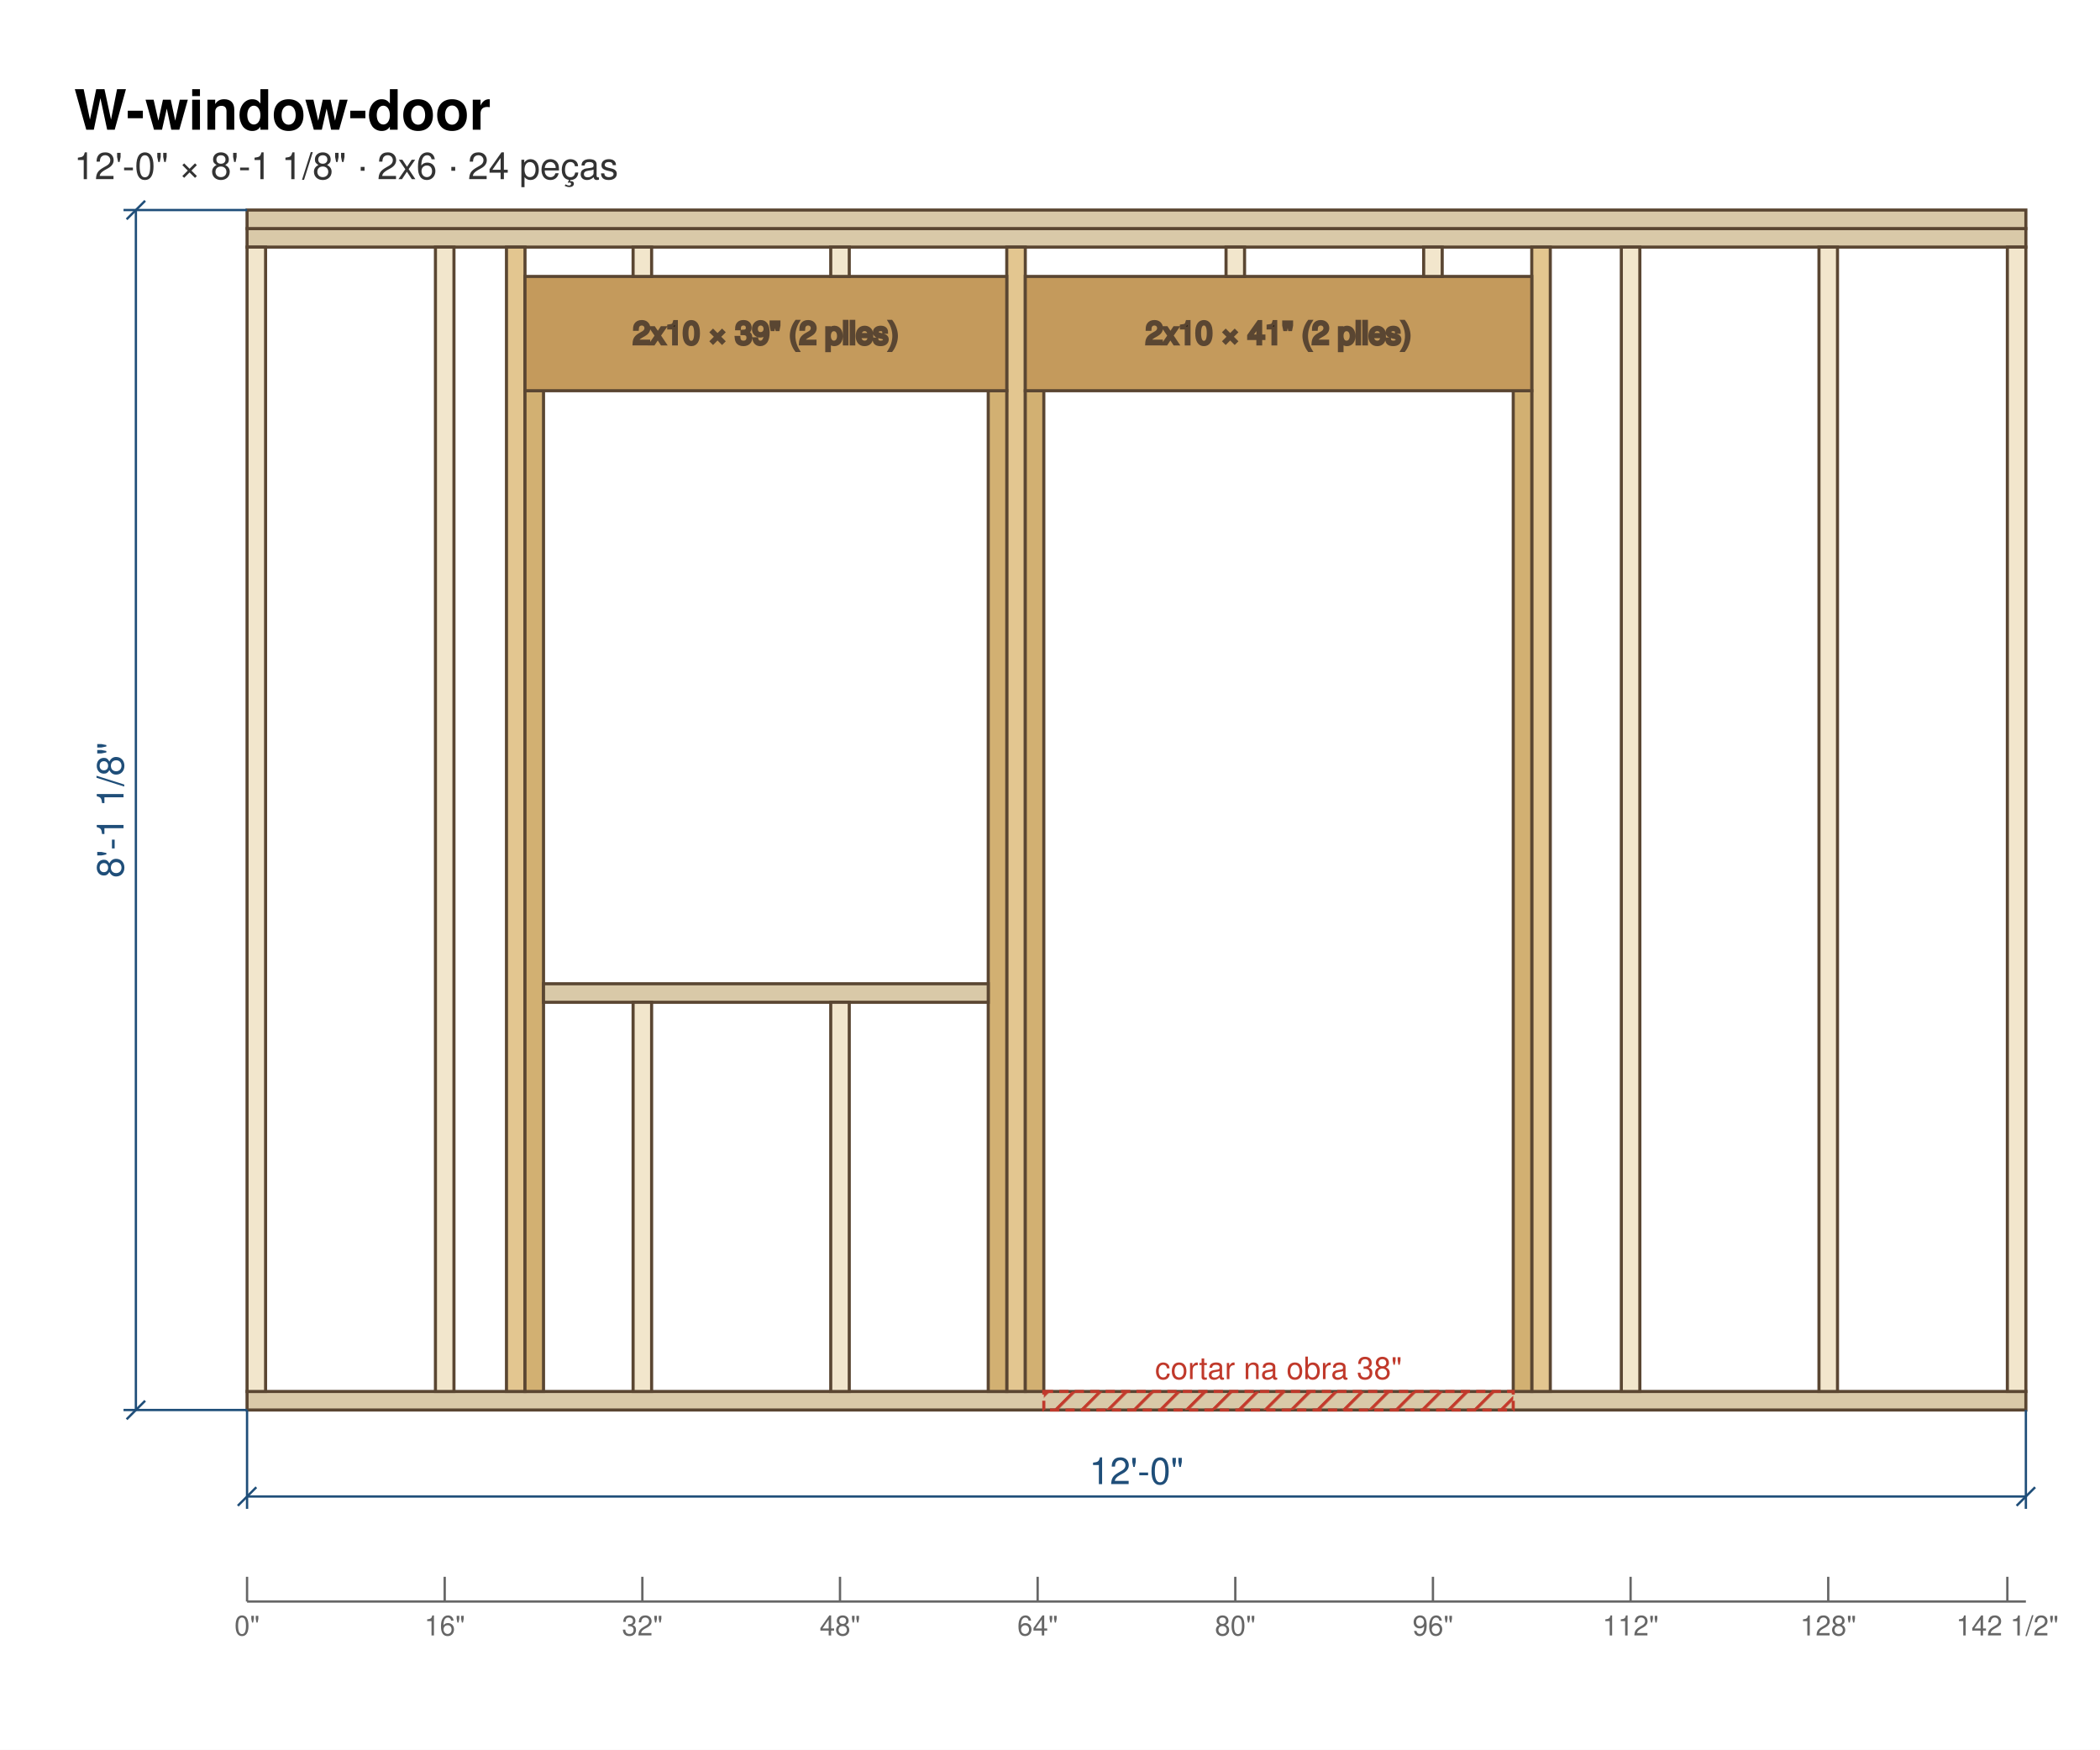
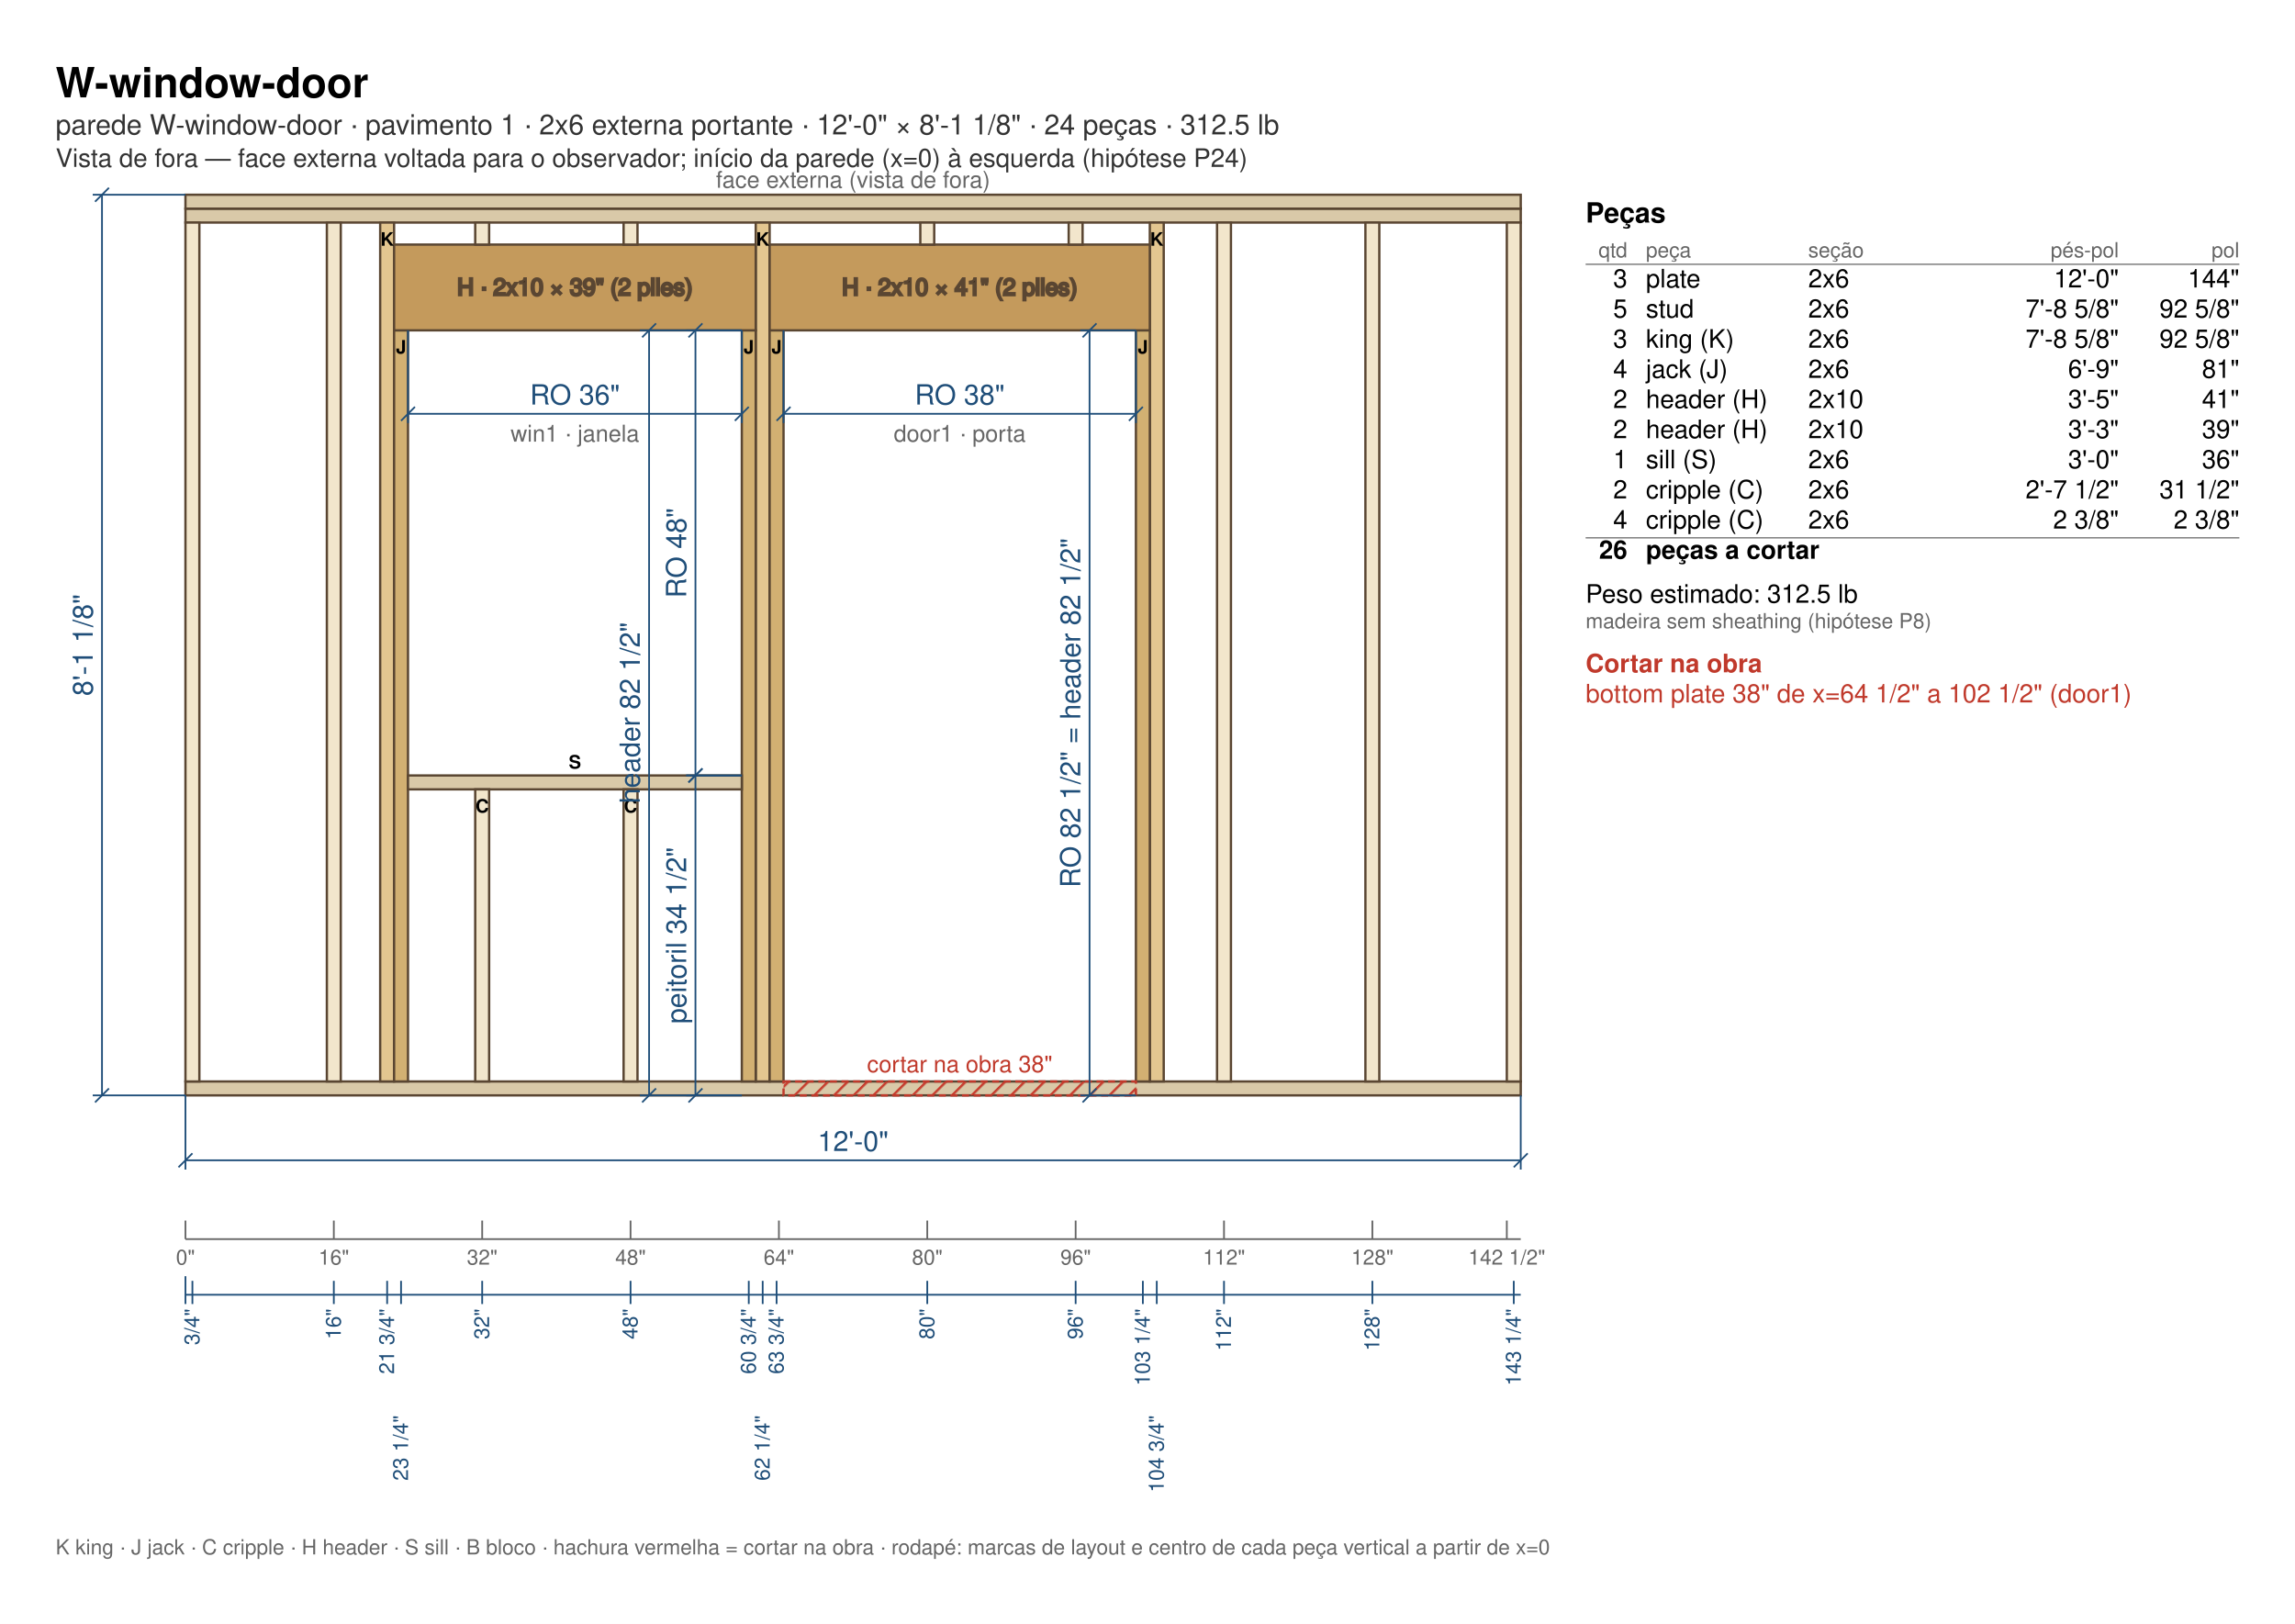
- <svg xmlns="http://www.w3.org/2000/svg" width="680" height="566.5" viewBox="0 0 680 566.5" font-family="Helvetica, Arial, sans-serif">
-   <rect width="680" height="566.5" fill="#ffffff" />
+ <svg xmlns="http://www.w3.org/2000/svg" width="990" height="700.5" viewBox="0 0 990 700.5" font-family="Helvetica, Arial, sans-serif">
+   <rect width="990" height="700.5" fill="#ffffff" />
  <text x="24" y="42" font-size="18" font-weight="bold" fill="#000">W-window-door</text>
-   <text x="24" y="58" font-size="12" fill="#333">12'-0" × 8'-1 1/8" · 2x6 · 24 peças</text>
-   <rect x="80" y="68" width="576" height="388.5" fill="none" stroke="#999" stroke-width="0.5" stroke-dasharray="4 3" />
+   <text class="info" x="24" y="58" font-size="12" fill="#333">parede W-window-door · pavimento 1 · 2x6 externa portante · 12'-0" × 8'-1 1/8" · 24 peças · 312.5 lb</text>
+   <text class="view" x="24" y="72" font-size="11" fill="#333">Vista de fora — face externa voltada para o observador; início da parede (x=0) à esquerda (hipótese P24)</text>
+   <rect x="80" y="84" width="576" height="388.5" fill="none" stroke="#999" stroke-width="0.5" stroke-dasharray="4 3" />
  <g class="members" stroke="#5a4632" stroke-width="1">
-     <rect class="member bottomPlate" x="80" y="450.5" width="576" height="6" fill="#d9c9a8" />
-     <rect class="member topPlate" x="80" y="74" width="576" height="6" fill="#d9c9a8" />
-     <rect class="member doubleTopPlate" x="80" y="68" width="576" height="6" fill="#d9c9a8" />
-     <rect class="member stud" x="80" y="80" width="6" height="370.5" fill="#f2e6cc" />
-     <rect class="member stud" x="141" y="80" width="6" height="370.5" fill="#f2e6cc" />
-     <rect class="member stud" x="525" y="80" width="6" height="370.5" fill="#f2e6cc" />
-     <rect class="member stud" x="589" y="80" width="6" height="370.5" fill="#f2e6cc" />
-     <rect class="member stud" x="650" y="80" width="6" height="370.5" fill="#f2e6cc" />
-     <rect class="member kingStud" x="164" y="80" width="6" height="370.5" fill="#e3c690" />
-     <rect class="member kingStud" x="326" y="80" width="6" height="370.5" fill="#e3c690" />
-     <rect class="member kingStud" x="496" y="80" width="6" height="370.5" fill="#e3c690" />
-     <rect class="member jackStud" x="170" y="126.5" width="6" height="324" fill="#d2b072" />
-     <rect class="member jackStud" x="320" y="126.5" width="6" height="324" fill="#d2b072" />
-     <rect class="member header" x="170" y="89.5" width="156" height="37" fill="#c49a5c" />
-     <text x="248" y="108" font-size="10" fill="#000" text-anchor="middle" dominant-baseline="middle">2x10 × 39" (2 plies)</text>
-     <rect class="member sill" x="176" y="318.5" width="144" height="6" fill="#d9c9a8" />
-     <rect class="member cripple" x="205" y="324.5" width="6" height="126" fill="#f2e6cc" />
-     <rect class="member cripple" x="269" y="324.5" width="6" height="126" fill="#f2e6cc" />
-     <rect class="member cripple" x="205" y="80" width="6" height="9.5" fill="#f2e6cc" />
-     <rect class="member cripple" x="269" y="80" width="6" height="9.5" fill="#f2e6cc" />
-     <rect class="member jackStud" x="332" y="126.5" width="6" height="324" fill="#d2b072" />
-     <rect class="member jackStud" x="490" y="126.5" width="6" height="324" fill="#d2b072" />
-     <rect class="member header" x="332" y="89.5" width="164" height="37" fill="#c49a5c" />
-     <text x="414" y="108" font-size="10" fill="#000" text-anchor="middle" dominant-baseline="middle">2x10 × 41" (2 plies)</text>
-     <rect class="member cripple" x="397" y="80" width="6" height="9.5" fill="#f2e6cc" />
-     <rect class="member cripple" x="461" y="80" width="6" height="9.5" fill="#f2e6cc" />
+     <rect class="member bottomPlate" x="80" y="466.5" width="576" height="6" fill="#d9c9a8" />
+     <rect class="member topPlate" x="80" y="90" width="576" height="6" fill="#d9c9a8" />
+     <rect class="member doubleTopPlate" x="80" y="84" width="576" height="6" fill="#d9c9a8" />
+     <rect class="member stud" x="80" y="96" width="6" height="370.5" fill="#f2e6cc" />
+     <rect class="member stud" x="141" y="96" width="6" height="370.5" fill="#f2e6cc" />
+     <rect class="member stud" x="525" y="96" width="6" height="370.5" fill="#f2e6cc" />
+     <rect class="member stud" x="589" y="96" width="6" height="370.5" fill="#f2e6cc" />
+     <rect class="member stud" x="650" y="96" width="6" height="370.5" fill="#f2e6cc" />
+     <rect class="member kingStud" x="164" y="96" width="6" height="370.5" fill="#e3c690" />
+     <rect class="member kingStud" x="326" y="96" width="6" height="370.5" fill="#e3c690" />
+     <rect class="member kingStud" x="496" y="96" width="6" height="370.5" fill="#e3c690" />
+     <rect class="member jackStud" x="170" y="142.5" width="6" height="324" fill="#d2b072" />
+     <rect class="member jackStud" x="320" y="142.5" width="6" height="324" fill="#d2b072" />
+     <rect class="member header" x="170" y="105.5" width="156" height="37" fill="#c49a5c" />
+     <text x="248" y="124" font-size="10" fill="#000" text-anchor="middle" dominant-baseline="middle">H · 2x10 × 39" (2 plies)</text>
+     <rect class="member sill" x="176" y="334.5" width="144" height="6" fill="#d9c9a8" />
+     <rect class="member cripple" x="205" y="340.5" width="6" height="126" fill="#f2e6cc" />
+     <rect class="member cripple" x="269" y="340.5" width="6" height="126" fill="#f2e6cc" />
+     <rect class="member cripple" x="205" y="96" width="6" height="9.5" fill="#f2e6cc" />
+     <rect class="member cripple" x="269" y="96" width="6" height="9.5" fill="#f2e6cc" />
+     <rect class="member jackStud" x="332" y="142.5" width="6" height="324" fill="#d2b072" />
+     <rect class="member jackStud" x="490" y="142.5" width="6" height="324" fill="#d2b072" />
+     <rect class="member header" x="332" y="105.5" width="164" height="37" fill="#c49a5c" />
+     <text x="414" y="124" font-size="10" fill="#000" text-anchor="middle" dominant-baseline="middle">H · 2x10 × 41" (2 plies)</text>
+     <rect class="member cripple" x="397" y="96" width="6" height="9.5" fill="#f2e6cc" />
+     <rect class="member cripple" x="461" y="96" width="6" height="9.5" fill="#f2e6cc" />
+   </g>
+   <g class="labels" font-size="8" font-weight="bold" fill="#000" text-anchor="middle">
+     <text class="label kingStud" x="167" y="106">K</text>
+     <text class="label jackStud" x="173" y="152.5">J</text>
+     <text class="label cripple" x="208" y="350.5">C</text>
+     <text class="label cripple" x="272" y="350.5">C</text>
+     <text class="label jackStud" x="323" y="152.5">J</text>
+     <text class="label kingStud" x="329" y="106">K</text>
+     <text class="label jackStud" x="335" y="152.5">J</text>
+     <text class="label jackStud" x="493" y="152.5">J</text>
+     <text class="label kingStud" x="499" y="106">K</text>
+     <text class="label sill" x="248" y="331.5">S</text>
  </g>
  <defs>
    <pattern id="field-cut-hatch" width="6" height="6" patternUnits="userSpaceOnUse" patternTransform="rotate(45)">
      <line x1="0" y1="0" x2="0" y2="6" stroke="#c0392b" stroke-width="2" />
    </pattern>
  </defs>
-   <rect class="field-cut" x="338" y="450.5" width="152" height="6" fill="url(#field-cut-hatch)" stroke="#c0392b" stroke-width="1" stroke-dasharray="3 2" />
-   <text x="414" y="446.5" font-size="10" fill="#c0392b" text-anchor="middle">cortar na obra 38"</text>
+   <rect class="field-cut" x="338" y="466.5" width="152" height="6" fill="url(#field-cut-hatch)" stroke="#c0392b" stroke-width="1" stroke-dasharray="3 2" />
+   <text x="414" y="462.5" font-size="10" fill="#c0392b" text-anchor="middle">cortar na obra 38"</text>
  <g class="dim dim-length" stroke="#1f4e79" stroke-width="0.75" fill="none">
-     <line x1="80" y1="456.5" x2="80" y2="488.5" />
-     <line x1="656" y1="456.5" x2="656" y2="488.5" />
-     <line x1="80" y1="484.5" x2="656" y2="484.5" />
-     <line x1="77" y1="487.5" x2="83" y2="481.5" />
-     <line x1="653" y1="487.5" x2="659" y2="481.5" />
-   </g>
-   <text x="368" y="480.5" font-size="12" fill="#1f4e79" text-anchor="middle">12'-0"</text>
-   <g class="dim dim-height" stroke="#1f4e79" stroke-width="0.75" fill="none">
-     <line x1="80" y1="68" x2="40" y2="68" />
-     <line x1="80" y1="456.5" x2="40" y2="456.5" />
-     <line x1="44" y1="68" x2="44" y2="456.5" />
-     <line x1="41" y1="71" x2="47" y2="65" />
-     <line x1="41" y1="459.5" x2="47" y2="453.5" />
-   </g>
-   <text x="40" y="262.25" font-size="12" fill="#1f4e79" text-anchor="middle" transform="rotate(-90 40 262.25)">8'-1 1/8"</text>
+     <line x1="176" y1="142.5" x2="176" y2="182.5" />
+     <line x1="320" y1="142.5" x2="320" y2="182.5" />
+     <line x1="176" y1="178.5" x2="320" y2="178.5" />
+     <line x1="173" y1="181.5" x2="179" y2="175.5" />
+     <line x1="317" y1="181.5" x2="323" y2="175.5" />
+   </g>
+   <text x="248" y="174.5" font-size="12" fill="#1f4e79" text-anchor="middle">RO 36"</text>
+   <text class="opening-id" x="248" y="190.5" font-size="10" fill="#666" text-anchor="middle">win1 · janela</text>
+   <g class="dim dim-height" stroke="#1f4e79" stroke-width="0.75" fill="none">
+     <line x1="320" y1="334.5" x2="296" y2="334.5" />
+     <line x1="320" y1="472.5" x2="296" y2="472.5" />
+     <line x1="300" y1="334.5" x2="300" y2="472.5" />
+     <line x1="297" y1="337.5" x2="303" y2="331.5" />
+     <line x1="297" y1="475.5" x2="303" y2="469.5" />
+   </g>
+   <text x="296" y="403.5" font-size="12" fill="#1f4e79" text-anchor="middle" transform="rotate(-90 296 403.5)">peitoril 34 1/2"</text>
+   <g class="dim dim-height" stroke="#1f4e79" stroke-width="0.75" fill="none">
+     <line x1="320" y1="142.5" x2="296" y2="142.5" />
+     <line x1="320" y1="334.5" x2="296" y2="334.5" />
+     <line x1="300" y1="142.5" x2="300" y2="334.5" />
+     <line x1="297" y1="145.5" x2="303" y2="139.5" />
+     <line x1="297" y1="337.5" x2="303" y2="331.5" />
+   </g>
+   <text x="296" y="238.5" font-size="12" fill="#1f4e79" text-anchor="middle" transform="rotate(-90 296 238.5)">RO 48"</text>
+   <g class="dim dim-height" stroke="#1f4e79" stroke-width="0.75" fill="none">
+     <line x1="320" y1="142.5" x2="276" y2="142.5" />
+     <line x1="320" y1="472.5" x2="276" y2="472.5" />
+     <line x1="280" y1="142.5" x2="280" y2="472.5" />
+     <line x1="277" y1="145.5" x2="283" y2="139.5" />
+     <line x1="277" y1="475.5" x2="283" y2="469.5" />
+   </g>
+   <text x="276" y="307.5" font-size="12" fill="#1f4e79" text-anchor="middle" transform="rotate(-90 276 307.5)">header 82 1/2"</text>
+   <g class="dim dim-length" stroke="#1f4e79" stroke-width="0.75" fill="none">
+     <line x1="338" y1="142.5" x2="338" y2="182.5" />
+     <line x1="490" y1="142.5" x2="490" y2="182.5" />
+     <line x1="338" y1="178.5" x2="490" y2="178.5" />
+     <line x1="335" y1="181.5" x2="341" y2="175.5" />
+     <line x1="487" y1="181.5" x2="493" y2="175.5" />
+   </g>
+   <text x="414" y="174.5" font-size="12" fill="#1f4e79" text-anchor="middle">RO 38"</text>
+   <text class="opening-id" x="414" y="190.5" font-size="10" fill="#666" text-anchor="middle">door1 · porta</text>
+   <g class="dim dim-height" stroke="#1f4e79" stroke-width="0.75" fill="none">
+     <line x1="490" y1="142.5" x2="466" y2="142.5" />
+     <line x1="490" y1="472.5" x2="466" y2="472.5" />
+     <line x1="470" y1="142.5" x2="470" y2="472.5" />
+     <line x1="467" y1="145.5" x2="473" y2="139.5" />
+     <line x1="467" y1="475.5" x2="473" y2="469.5" />
+   </g>
+   <text x="466" y="307.5" font-size="12" fill="#1f4e79" text-anchor="middle" transform="rotate(-90 466 307.5)">RO 82 1/2" = header 82 1/2"</text>
+   <text class="face" x="368" y="81" font-size="10" fill="#666" text-anchor="middle">face externa (vista de fora)</text>
+   <g class="dim dim-length" stroke="#1f4e79" stroke-width="0.75" fill="none">
+     <line x1="80" y1="472.5" x2="80" y2="504.5" />
+     <line x1="656" y1="472.5" x2="656" y2="504.5" />
+     <line x1="80" y1="500.5" x2="656" y2="500.5" />
+     <line x1="77" y1="503.5" x2="83" y2="497.5" />
+     <line x1="653" y1="503.5" x2="659" y2="497.5" />
+   </g>
+   <text x="368" y="496.5" font-size="12" fill="#1f4e79" text-anchor="middle">12'-0"</text>
+   <g class="dim dim-height" stroke="#1f4e79" stroke-width="0.75" fill="none">
+     <line x1="80" y1="84" x2="40" y2="84" />
+     <line x1="80" y1="472.5" x2="40" y2="472.5" />
+     <line x1="44" y1="84" x2="44" y2="472.5" />
+     <line x1="41" y1="87" x2="47" y2="81" />
+     <line x1="41" y1="475.5" x2="47" y2="469.5" />
+   </g>
+   <text x="40" y="278.25" font-size="12" fill="#1f4e79" text-anchor="middle" transform="rotate(-90 40 278.25)">8'-1 1/8"</text>
  <g class="layout" stroke="#666" stroke-width="0.75">
-     <line x1="80" y1="518.5" x2="656" y2="518.5" />
-     <line x1="80" y1="510.5" x2="80" y2="518.5" />
-     <line x1="144" y1="510.5" x2="144" y2="518.5" />
-     <line x1="208" y1="510.5" x2="208" y2="518.5" />
-     <line x1="272" y1="510.5" x2="272" y2="518.5" />
-     <line x1="336" y1="510.5" x2="336" y2="518.5" />
-     <line x1="400" y1="510.5" x2="400" y2="518.5" />
-     <line x1="464" y1="510.5" x2="464" y2="518.5" />
-     <line x1="528" y1="510.5" x2="528" y2="518.5" />
-     <line x1="592" y1="510.5" x2="592" y2="518.5" />
-     <line x1="650" y1="510.5" x2="650" y2="518.5" />
-   </g>
-   <text x="80" y="529.5" font-size="9" fill="#666" text-anchor="middle">0"</text>
-   <text x="144" y="529.5" font-size="9" fill="#666" text-anchor="middle">16"</text>
-   <text x="208" y="529.5" font-size="9" fill="#666" text-anchor="middle">32"</text>
-   <text x="272" y="529.5" font-size="9" fill="#666" text-anchor="middle">48"</text>
-   <text x="336" y="529.5" font-size="9" fill="#666" text-anchor="middle">64"</text>
-   <text x="400" y="529.5" font-size="9" fill="#666" text-anchor="middle">80"</text>
-   <text x="464" y="529.5" font-size="9" fill="#666" text-anchor="middle">96"</text>
-   <text x="528" y="529.5" font-size="9" fill="#666" text-anchor="middle">112"</text>
-   <text x="592" y="529.5" font-size="9" fill="#666" text-anchor="middle">128"</text>
-   <text x="650" y="529.5" font-size="9" fill="#666" text-anchor="middle">142 1/2"</text>
+     <line x1="80" y1="534.5" x2="656" y2="534.5" />
+     <line x1="80" y1="526.5" x2="80" y2="534.5" />
+     <line x1="144" y1="526.5" x2="144" y2="534.5" />
+     <line x1="208" y1="526.5" x2="208" y2="534.5" />
+     <line x1="272" y1="526.5" x2="272" y2="534.5" />
+     <line x1="336" y1="526.5" x2="336" y2="534.5" />
+     <line x1="400" y1="526.5" x2="400" y2="534.5" />
+     <line x1="464" y1="526.5" x2="464" y2="534.5" />
+     <line x1="528" y1="526.5" x2="528" y2="534.5" />
+     <line x1="592" y1="526.5" x2="592" y2="534.5" />
+     <line x1="650" y1="526.5" x2="650" y2="534.5" />
+   </g>
+   <text x="80" y="545.5" font-size="9" fill="#666" text-anchor="middle">0"</text>
+   <text x="144" y="545.5" font-size="9" fill="#666" text-anchor="middle">16"</text>
+   <text x="208" y="545.5" font-size="9" fill="#666" text-anchor="middle">32"</text>
+   <text x="272" y="545.5" font-size="9" fill="#666" text-anchor="middle">48"</text>
+   <text x="336" y="545.5" font-size="9" fill="#666" text-anchor="middle">64"</text>
+   <text x="400" y="545.5" font-size="9" fill="#666" text-anchor="middle">80"</text>
+   <text x="464" y="545.5" font-size="9" fill="#666" text-anchor="middle">96"</text>
+   <text x="528" y="545.5" font-size="9" fill="#666" text-anchor="middle">112"</text>
+   <text x="592" y="545.5" font-size="9" fill="#666" text-anchor="middle">128"</text>
+   <text x="650" y="545.5" font-size="9" fill="#666" text-anchor="middle">142 1/2"</text>
+   <g class="chain" stroke="#1f4e79" stroke-width="0.75">
+     <line x1="80" y1="558.5" x2="656" y2="558.5" />
+     <line x1="80" y1="550.5" x2="80" y2="562.5" />
+     <line x1="83" y1="552.5" x2="83" y2="562.5" />
+     <line x1="144" y1="552.5" x2="144" y2="562.5" />
+     <line x1="167" y1="552.5" x2="167" y2="562.5" />
+     <line x1="173" y1="552.5" x2="173" y2="562.5" />
+     <line x1="208" y1="552.5" x2="208" y2="562.5" />
+     <line x1="272" y1="552.5" x2="272" y2="562.5" />
+     <line x1="323" y1="552.5" x2="323" y2="562.5" />
+     <line x1="329" y1="552.5" x2="329" y2="562.5" />
+     <line x1="335" y1="552.5" x2="335" y2="562.5" />
+     <line x1="400" y1="552.5" x2="400" y2="562.5" />
+     <line x1="464" y1="552.5" x2="464" y2="562.5" />
+     <line x1="493" y1="552.5" x2="493" y2="562.5" />
+     <line x1="499" y1="552.5" x2="499" y2="562.5" />
+     <line x1="528" y1="552.5" x2="528" y2="562.5" />
+     <line x1="592" y1="552.5" x2="592" y2="562.5" />
+     <line x1="653" y1="552.5" x2="653" y2="562.5" />
+   </g>
+   <g class="chain-labels" font-size="9" fill="#1f4e79" text-anchor="end">
+     <text class="chain-label row-0" x="86" y="564.5" transform="rotate(-90 86 564.5)">3/4"</text>
+     <text class="chain-label row-0" x="147" y="564.5" transform="rotate(-90 147 564.5)">16"</text>
+     <text class="chain-label row-0" x="170" y="564.5" transform="rotate(-90 170 564.5)">21 3/4"</text>
+     <text class="chain-label row-1" x="176" y="610.5" transform="rotate(-90 176 610.5)">23 1/4"</text>
+     <text class="chain-label row-0" x="211" y="564.5" transform="rotate(-90 211 564.5)">32"</text>
+     <text class="chain-label row-0" x="275" y="564.5" transform="rotate(-90 275 564.5)">48"</text>
+     <text class="chain-label row-0" x="326" y="564.5" transform="rotate(-90 326 564.5)">60 3/4"</text>
+     <text class="chain-label row-1" x="332" y="610.5" transform="rotate(-90 332 610.5)">62 1/4"</text>
+     <text class="chain-label row-0" x="338" y="564.5" transform="rotate(-90 338 564.5)">63 3/4"</text>
+     <text class="chain-label row-0" x="403" y="564.5" transform="rotate(-90 403 564.5)">80"</text>
+     <text class="chain-label row-0" x="467" y="564.5" transform="rotate(-90 467 564.5)">96"</text>
+     <text class="chain-label row-0" x="496" y="564.5" transform="rotate(-90 496 564.5)">103 1/4"</text>
+     <text class="chain-label row-1" x="502" y="610.5" transform="rotate(-90 502 610.5)">104 3/4"</text>
+     <text class="chain-label row-0" x="531" y="564.5" transform="rotate(-90 531 564.5)">112"</text>
+     <text class="chain-label row-0" x="595" y="564.5" transform="rotate(-90 595 564.5)">128"</text>
+     <text class="chain-label row-0" x="656" y="564.5" transform="rotate(-90 656 564.5)">143 1/4"</text>
+   </g>
+   <g class="pieces" font-size="11" fill="#000">
+     <text x="684" y="96" font-size="12" font-weight="bold">Peças</text>
+     <g font-size="9" fill="#666">
+       <text x="702" y="111" text-anchor="end">qtd</text>
+       <text x="710" y="111">peça</text>
+       <text x="780" y="111">seção</text>
+       <text x="914" y="111" text-anchor="end">pés-pol</text>
+       <text x="966" y="111" text-anchor="end">pol</text>
+     </g>
+     <line x1="684" y1="114" x2="966" y2="114" stroke="#666" stroke-width="0.5" />
+     <g class="piece plates">
+       <text x="702" y="124" text-anchor="end">3</text>
+       <text x="710" y="124">plate</text>
+       <text x="780" y="124">2x6</text>
+       <text x="914" y="124" text-anchor="end">12'-0"</text>
+       <text x="966" y="124" text-anchor="end">144"</text>
+     </g>
+     <g class="piece stud">
+       <text x="702" y="137" text-anchor="end">5</text>
+       <text x="710" y="137">stud</text>
+       <text x="780" y="137">2x6</text>
+       <text x="914" y="137" text-anchor="end">7'-8 5/8"</text>
+       <text x="966" y="137" text-anchor="end">92 5/8"</text>
+     </g>
+     <g class="piece kingStud">
+       <text x="702" y="150" text-anchor="end">3</text>
+       <text x="710" y="150">king (K)</text>
+       <text x="780" y="150">2x6</text>
+       <text x="914" y="150" text-anchor="end">7'-8 5/8"</text>
+       <text x="966" y="150" text-anchor="end">92 5/8"</text>
+     </g>
+     <g class="piece jackStud">
+       <text x="702" y="163" text-anchor="end">4</text>
+       <text x="710" y="163">jack (J)</text>
+       <text x="780" y="163">2x6</text>
+       <text x="914" y="163" text-anchor="end">6'-9"</text>
+       <text x="966" y="163" text-anchor="end">81"</text>
+     </g>
+     <g class="piece header">
+       <text x="702" y="176" text-anchor="end">2</text>
+       <text x="710" y="176">header (H)</text>
+       <text x="780" y="176">2x10</text>
+       <text x="914" y="176" text-anchor="end">3'-5"</text>
+       <text x="966" y="176" text-anchor="end">41"</text>
+     </g>
+     <g class="piece header">
+       <text x="702" y="189" text-anchor="end">2</text>
+       <text x="710" y="189">header (H)</text>
+       <text x="780" y="189">2x10</text>
+       <text x="914" y="189" text-anchor="end">3'-3"</text>
+       <text x="966" y="189" text-anchor="end">39"</text>
+     </g>
+     <g class="piece sill">
+       <text x="702" y="202" text-anchor="end">1</text>
+       <text x="710" y="202">sill (S)</text>
+       <text x="780" y="202">2x6</text>
+       <text x="914" y="202" text-anchor="end">3'-0"</text>
+       <text x="966" y="202" text-anchor="end">36"</text>
+     </g>
+     <g class="piece cripple">
+       <text x="702" y="215" text-anchor="end">2</text>
+       <text x="710" y="215">cripple (C)</text>
+       <text x="780" y="215">2x6</text>
+       <text x="914" y="215" text-anchor="end">2'-7 1/2"</text>
+       <text x="966" y="215" text-anchor="end">31 1/2"</text>
+     </g>
+     <g class="piece cripple">
+       <text x="702" y="228" text-anchor="end">4</text>
+       <text x="710" y="228">cripple (C)</text>
+       <text x="780" y="228">2x6</text>
+       <text x="914" y="228" text-anchor="end">2 3/8"</text>
+       <text x="966" y="228" text-anchor="end">2 3/8"</text>
+     </g>
+     <line x1="684" y1="232" x2="966" y2="232" stroke="#666" stroke-width="0.5" />
+     <text x="702" y="241" text-anchor="end" font-weight="bold">26</text>
+     <text x="710" y="241" font-weight="bold">peças a cortar</text>
+     <text class="weight" x="684" y="260">Peso estimado: 312.5 lb</text>
+     <text x="684" y="271" font-size="9" fill="#666">madeira sem sheathing (hipótese P8)</text>
+     <text x="684" y="290" font-weight="bold" fill="#c0392b">Cortar na obra</text>
+     <text class="field-cut-item" x="684" y="303" fill="#c0392b">bottom plate 38" de x=64 1/2" a 102 1/2" (door1)</text>
+   </g>
+   <text class="legend" x="24" y="670.5" font-size="9" fill="#666">K king · J jack · C cripple · H header · S sill · B bloco · hachura vermelha = cortar na obra · rodapé: marcas de layout e centro de cada peça vertical a partir de x=0</text>
</svg>
